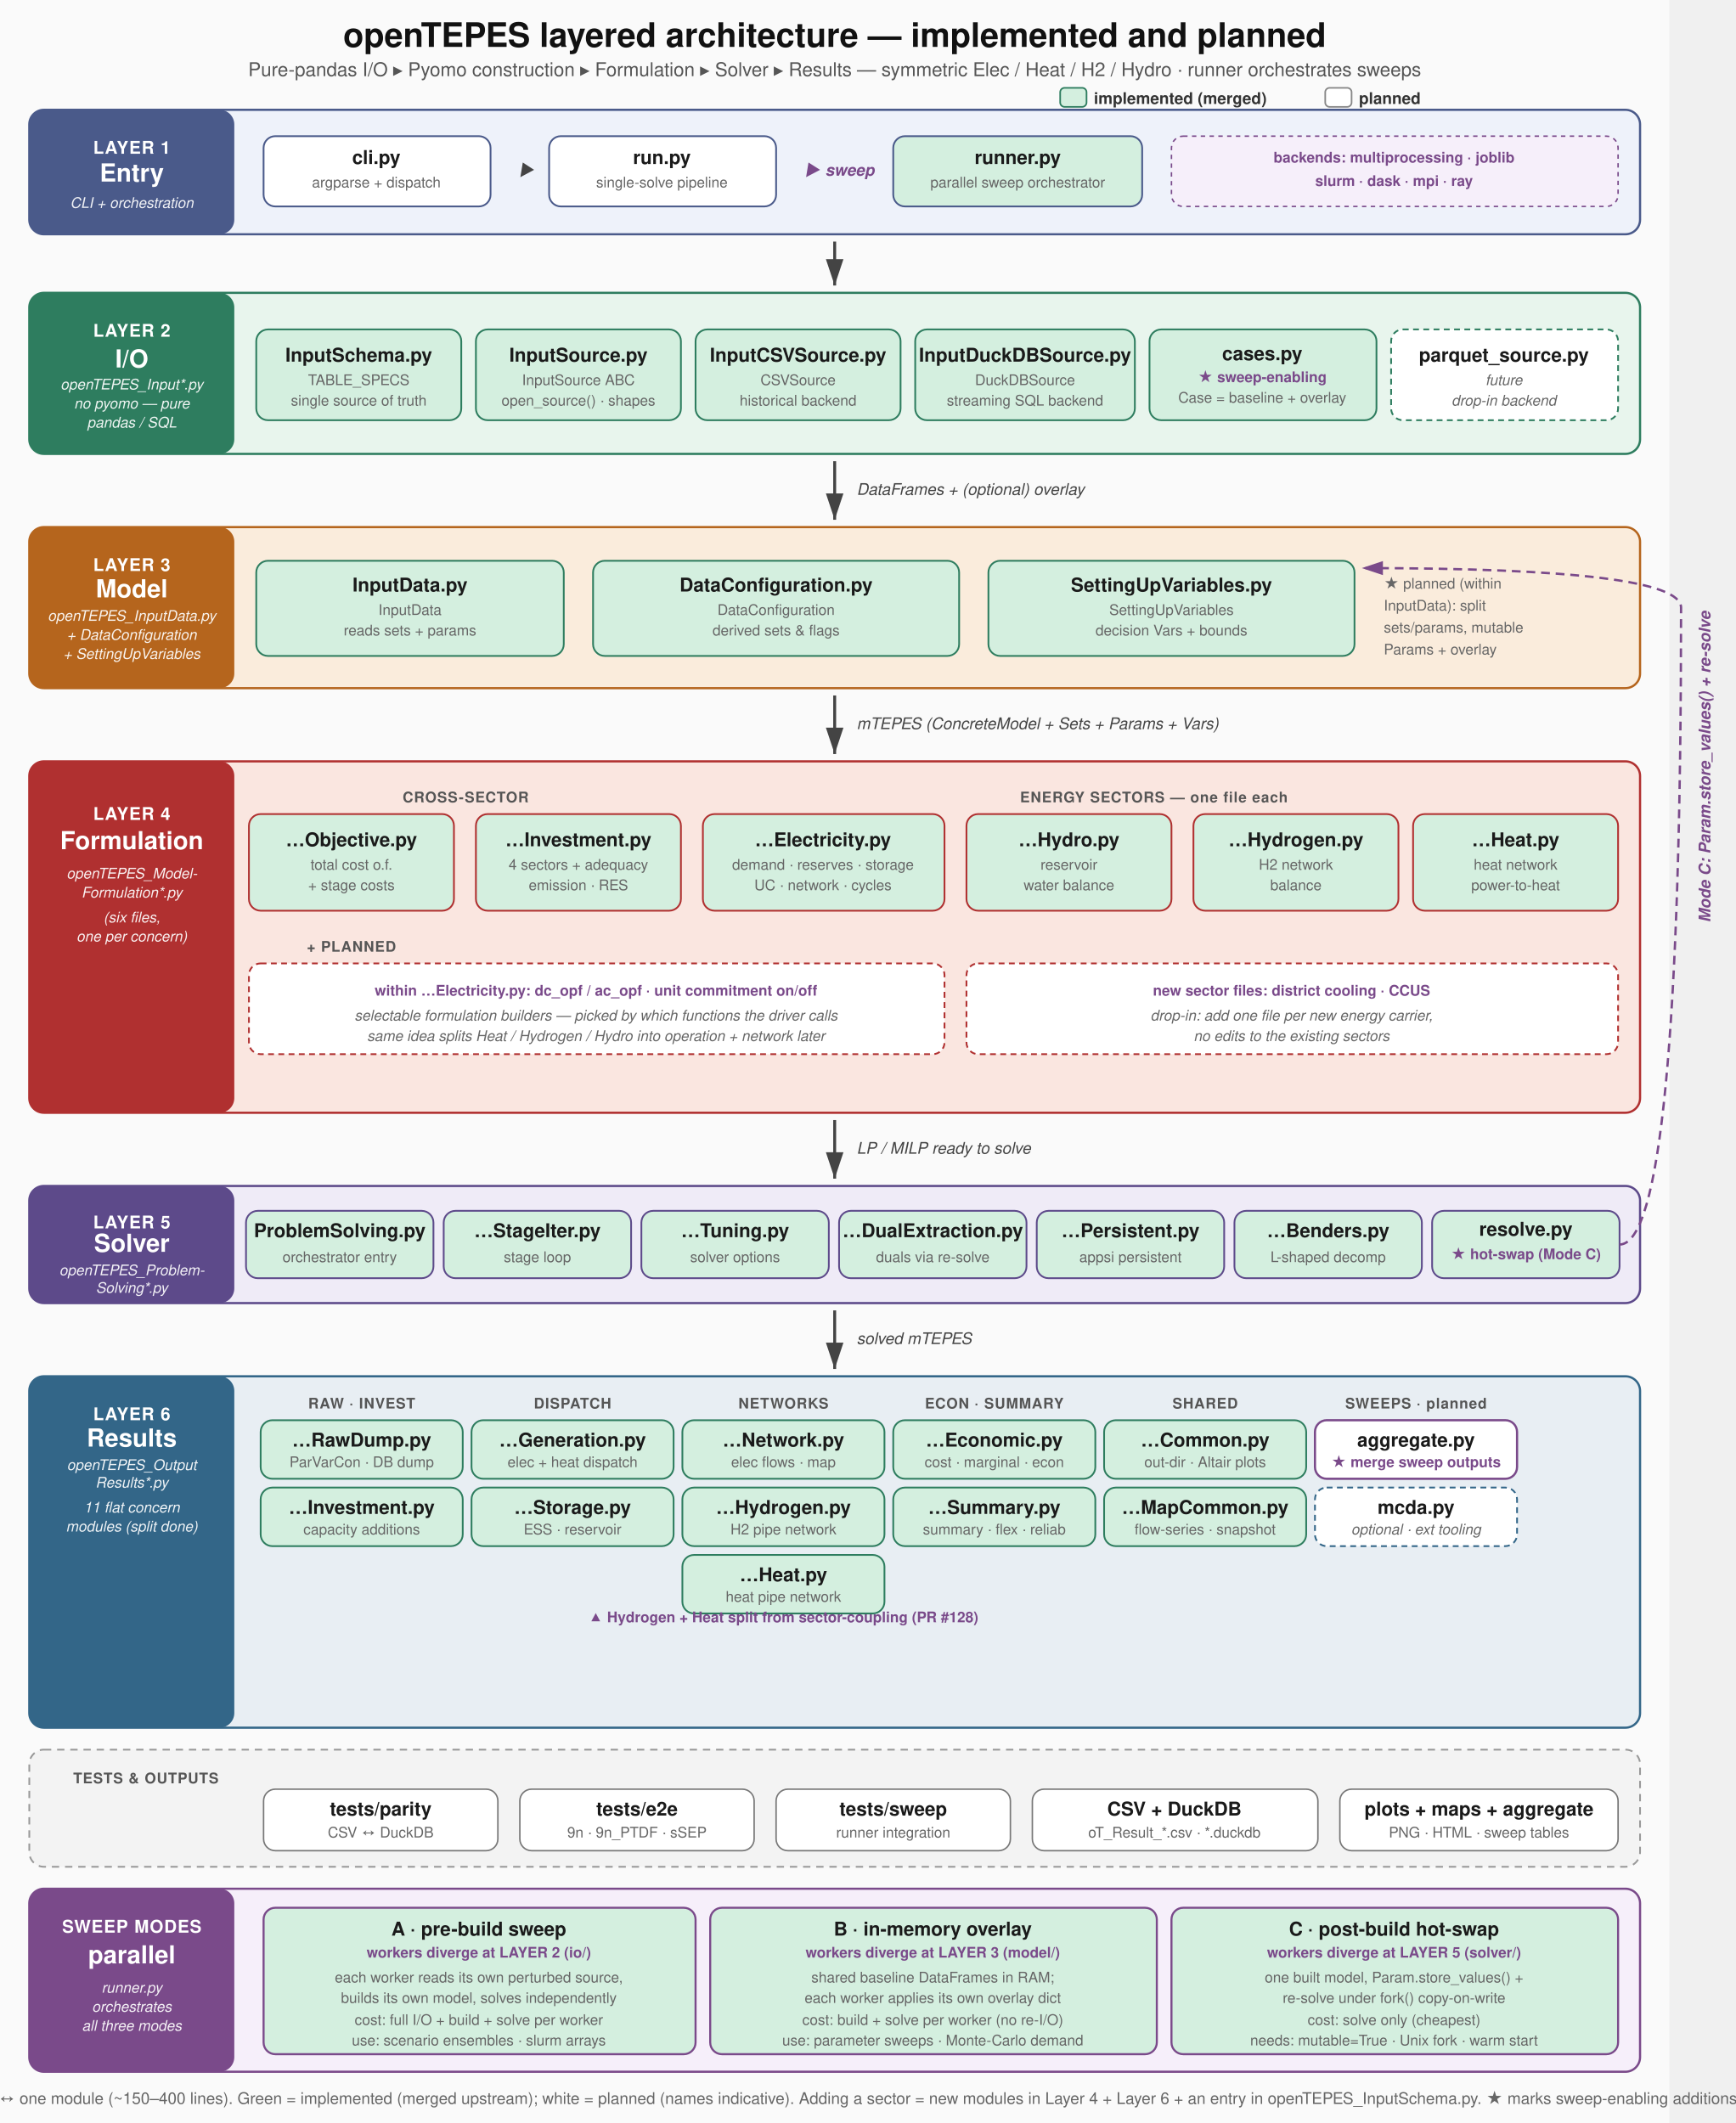
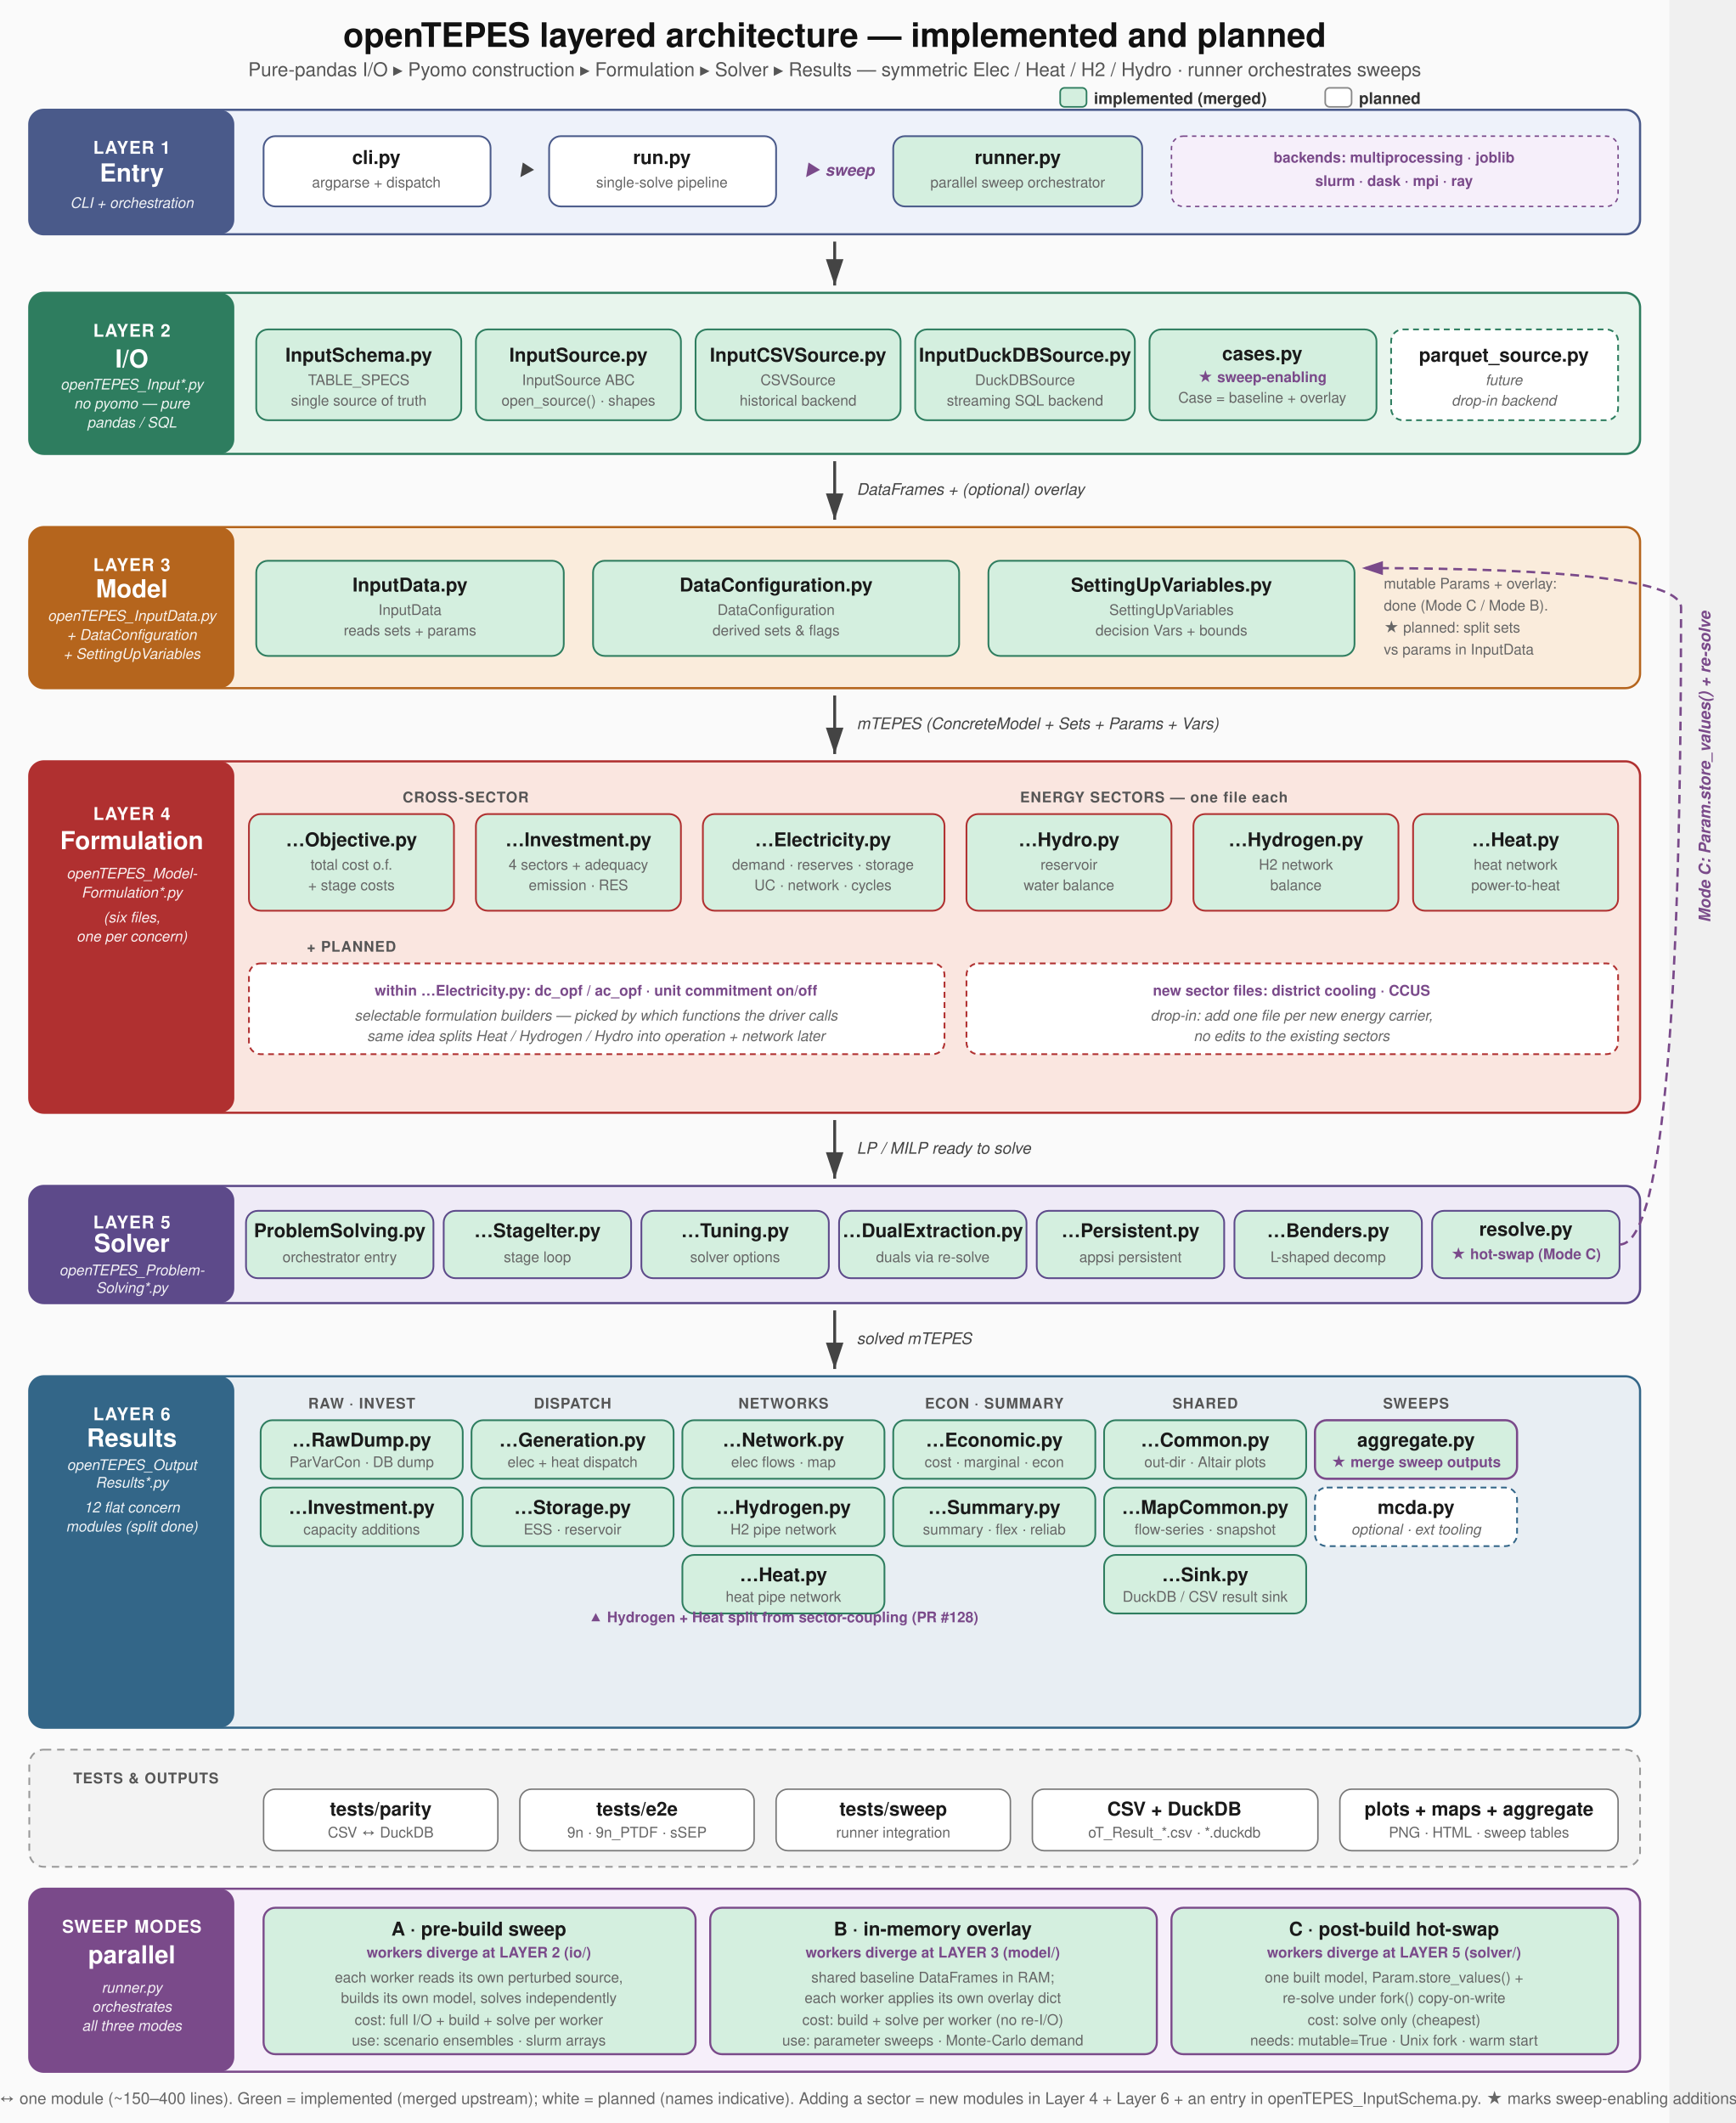
<svg xmlns="http://www.w3.org/2000/svg" viewBox="0 0 1185 1450" font-family="-apple-system,BlinkMacSystemFont,'Segoe UI',Helvetica,Arial,sans-serif">
  <defs>
    <marker id="arrow" markerWidth="10" markerHeight="10" refX="9" refY="3" orient="auto" markerUnits="strokeWidth">
      <path d="M0,0 L0,6 L9,3 z" fill="#444" />
    </marker>
    <marker id="arrowP" markerWidth="10" markerHeight="10" refX="9" refY="3" orient="auto" markerUnits="strokeWidth">
      <path d="M0,0 L0,6 L9,3 z" fill="#7a4a8a" />
    </marker>
    <style>
      .title       { font-size: 23px; font-weight: 800; fill: #111; }
      .subtitle    { font-size: 13px; fill: #555; }
      .layer-tag   { font-size: 12px; font-weight: 700; fill: #fff; letter-spacing: 0.5px; }
      .layer-name  { font-size: 17px; font-weight: 800; fill: #fff; }
      .layer-note  { font-size: 10px; fill: #fff; opacity: 0.92; font-style: italic; }
      .mod         { font-size: 13px; font-weight: 700; fill: #1a1a1a; }
      .mod-sub     { font-size: 10px; fill: #666; }
      .mod-flag    { font-size: 10px; font-weight: 700; fill: #7a4a8a; }
      .sector-tag  { font-size: 10px; font-weight: 700; fill: #555; letter-spacing: 0.5px; }
      .arrow-lbl   { font-size: 11px; fill: #444; font-style: italic; }
      .arrow-lblP  { font-size: 11px; fill: #7a4a8a; font-style: italic; font-weight: 700; }
      .footer      { font-size: 11px; fill: #666; }
      .legend      { font-size: 11px; font-weight: 700; fill: #333; }
    </style>
  </defs>
  <rect width="1140" height="1450" fill="#fafafa" />
  <text x="570" y="32" text-anchor="middle" class="title">openTEPES layered architecture — implemented and planned</text>
  <text x="570" y="52" text-anchor="middle" class="subtitle">Pure-pandas I/O  ▸  Pyomo construction  ▸  Formulation  ▸  Solver  ▸  Results — symmetric Elec / Heat / H2 / Hydro · runner orchestrates sweeps</text>
  <rect x="724" y="60" width="18" height="13" rx="3" fill="#d4efdf" stroke="#2e7d5f" stroke-width="1.1" />
  <text x="747" y="71" class="legend">implemented (merged)</text>
  <rect x="905" y="60" width="18" height="13" rx="3" fill="#fff" stroke="#888" stroke-width="1.1" />
  <text x="928" y="71" class="legend">planned</text>
  <g>
    <rect x="20" y="75" width="1100" height="85" rx="10" fill="#eef2fa" stroke="#4a5a8a" stroke-width="1.5" />
    <rect x="20" y="75" width="140" height="85" rx="10" fill="#4a5a8a" />
    <text x="90" y="105" text-anchor="middle" class="layer-tag">LAYER 1</text>
    <text x="90" y="124" text-anchor="middle" class="layer-name">Entry</text>
    <text x="90" y="142" text-anchor="middle" class="layer-note">CLI + orchestration</text>
    <rect x="180" y="93" width="155" height="48" rx="8" fill="#fff" stroke="#4a5a8a" stroke-width="1.2" />
    <text x="257" y="112" text-anchor="middle" class="mod">cli.py</text>
    <text x="257" y="128" text-anchor="middle" class="mod-sub">argparse + dispatch</text>
    <text x="355" y="120" class="arrow-lbl">▶</text>
    <rect x="375" y="93" width="155" height="48" rx="8" fill="#fff" stroke="#4a5a8a" stroke-width="1.2" />
    <text x="452" y="112" text-anchor="middle" class="mod">run.py</text>
    <text x="452" y="128" text-anchor="middle" class="mod-sub">single-solve pipeline</text>
    <text x="550" y="120" class="arrow-lblP">▶ sweep</text>
    <rect x="610" y="93" width="170" height="48" rx="8" fill="#d4efdf" stroke="#4a5a8a" stroke-width="1.2" />
    <text x="695" y="112" text-anchor="middle" class="mod">runner.py</text>
    <text x="695" y="128" text-anchor="middle" class="mod-sub">parallel sweep orchestrator</text>
    <rect x="800" y="93" width="305" height="48" rx="8" fill="#f6effa" stroke="#7a4a8a" stroke-width="1.0" stroke-dasharray="3 3" />
    <text x="952" y="111" text-anchor="middle" class="mod-flag">backends: multiprocessing · joblib</text>
    <text x="952" y="127" text-anchor="middle" class="mod-flag">slurm · dask · mpi · ray</text>
  </g>
  <line x1="570" y1="165" x2="570" y2="195" stroke="#444" stroke-width="2" marker-end="url(#arrow)" />
  <g>
    <rect x="20" y="200" width="1100" height="110" rx="10" fill="#e8f5ed" stroke="#2e7d5f" stroke-width="1.5" />
    <rect x="20" y="200" width="140" height="110" rx="10" fill="#2e7d5f" />
    <text x="90" y="230" text-anchor="middle" class="layer-tag">LAYER 2</text>
    <text x="90" y="251" text-anchor="middle" class="layer-name">I/O</text>
    <text x="90" y="266" text-anchor="middle" class="layer-note">openTEPES_Input*.py</text>
    <text x="90" y="279" text-anchor="middle" class="layer-note">no pyomo — pure</text>
    <text x="90" y="292" text-anchor="middle" class="layer-note">pandas / SQL</text>
    <rect x="175" y="225" width="140" height="62" rx="8" fill="#d4efdf" stroke="#2e7d5f" stroke-width="1.2" />
    <text x="245" y="247" text-anchor="middle" class="mod">InputSchema.py</text>
    <text x="245" y="263" text-anchor="middle" class="mod-sub">TABLE_SPECS</text>
    <text x="245" y="277" text-anchor="middle" class="mod-sub">single source of truth</text>
    <rect x="325" y="225" width="140" height="62" rx="8" fill="#d4efdf" stroke="#2e7d5f" stroke-width="1.2" />
    <text x="395" y="247" text-anchor="middle" class="mod">InputSource.py</text>
    <text x="395" y="263" text-anchor="middle" class="mod-sub">InputSource ABC</text>
    <text x="395" y="277" text-anchor="middle" class="mod-sub">open_source() · shapes</text>
    <rect x="475" y="225" width="140" height="62" rx="8" fill="#d4efdf" stroke="#2e7d5f" stroke-width="1.2" />
    <text x="545" y="247" text-anchor="middle" class="mod">InputCSVSource.py</text>
    <text x="545" y="263" text-anchor="middle" class="mod-sub">CSVSource</text>
    <text x="545" y="277" text-anchor="middle" class="mod-sub">historical backend</text>
    <rect x="625" y="225" width="150" height="62" rx="8" fill="#d4efdf" stroke="#2e7d5f" stroke-width="1.2" />
    <text x="700" y="247" text-anchor="middle" class="mod">InputDuckDBSource.py</text>
    <text x="700" y="263" text-anchor="middle" class="mod-sub">DuckDBSource</text>
    <text x="700" y="277" text-anchor="middle" class="mod-sub">streaming SQL backend</text>
    <rect x="785" y="225" width="155" height="62" rx="8" fill="#d4efdf" stroke="#2e7d5f" stroke-width="1.2" />
    <text x="862" y="246" text-anchor="middle" class="mod">cases.py</text>
    <text x="862" y="261" text-anchor="middle" class="mod-flag">★ sweep-enabling</text>
    <text x="862" y="275" text-anchor="middle" class="mod-sub">Case = baseline + overlay</text>
    <rect x="950" y="225" width="155" height="62" rx="8" fill="#fff" stroke="#2e7d5f" stroke-width="1.2" stroke-dasharray="4 3" />
    <text x="1027" y="247" text-anchor="middle" class="mod">parquet_source.py</text>
    <text x="1027" y="263" text-anchor="middle" class="mod-sub" font-style="italic">future</text>
    <text x="1027" y="277" text-anchor="middle" class="mod-sub" font-style="italic">drop-in backend</text>
  </g>
  <line x1="570" y1="315" x2="570" y2="355" stroke="#444" stroke-width="2" marker-end="url(#arrow)" />
  <text x="585" y="338" class="arrow-lbl">DataFrames + (optional) overlay</text>
  <g>
    <rect x="20" y="360" width="1100" height="110" rx="10" fill="#faecdc" stroke="#b5651d" stroke-width="1.5" />
    <rect x="20" y="360" width="140" height="110" rx="10" fill="#b5651d" />
    <text x="90" y="390" text-anchor="middle" class="layer-tag">LAYER 3</text>
    <text x="90" y="408" text-anchor="middle" class="layer-name">Model</text>
    <text x="90" y="424" text-anchor="middle" class="layer-note">openTEPES_InputData.py</text>
    <text x="90" y="437" text-anchor="middle" class="layer-note">+ DataConfiguration</text>
    <text x="90" y="450" text-anchor="middle" class="layer-note">+ SettingUpVariables</text>
    <rect x="175" y="383" width="210" height="65" rx="8" fill="#d4efdf" stroke="#2e7d5f" stroke-width="1.2" />
    <text x="280" y="404" text-anchor="middle" class="mod">InputData.py</text>
    <text x="280" y="420" text-anchor="middle" class="mod-sub">InputData</text>
    <text x="280" y="434" text-anchor="middle" class="mod-sub">reads sets + params</text>
    <rect x="405" y="383" width="250" height="65" rx="8" fill="#d4efdf" stroke="#2e7d5f" stroke-width="1.2" />
    <text x="530" y="404" text-anchor="middle" class="mod">DataConfiguration.py</text>
    <text x="530" y="420" text-anchor="middle" class="mod-sub">DataConfiguration</text>
    <text x="530" y="434" text-anchor="middle" class="mod-sub">derived sets &amp; flags</text>
    <rect x="675" y="383" width="250" height="65" rx="8" fill="#d4efdf" stroke="#2e7d5f" stroke-width="1.2" />
    <text x="800" y="404" text-anchor="middle" class="mod">SettingUpVariables.py</text>
    <text x="800" y="420" text-anchor="middle" class="mod-sub">SettingUpVariables</text>
    <text x="800" y="434" text-anchor="middle" class="mod-sub">decision Vars + bounds</text>
-     <text x="945" y="402" class="mod-sub">★ planned (within</text>
-     <text x="945" y="417" class="mod-sub">InputData): split</text>
-     <text x="945" y="432" class="mod-sub">sets/params, mutable</text>
-     <text x="945" y="447" class="mod-sub">Params + overlay</text>
+     <text x="945" y="402" class="mod-sub">mutable Params + overlay:</text>
+     <text x="945" y="417" class="mod-sub">done (Mode C / Mode B).</text>
+     <text x="945" y="432" class="mod-sub">★ planned: split sets</text>
+     <text x="945" y="447" class="mod-sub">vs params in InputData</text>
  </g>
  <line x1="570" y1="475" x2="570" y2="515" stroke="#444" stroke-width="2" marker-end="url(#arrow)" />
  <text x="585" y="498" class="arrow-lbl">mTEPES (ConcreteModel + Sets + Params + Vars)</text>
  <g>
    <rect x="20" y="520" width="1100" height="240" rx="10" fill="#fae6e0" stroke="#b03030" stroke-width="1.5" />
    <rect x="20" y="520" width="140" height="240" rx="10" fill="#b03030" />
    <text x="90" y="560" text-anchor="middle" class="layer-tag">LAYER 4</text>
    <text x="90" y="580" text-anchor="middle" class="layer-name">Formulation</text>
    <text x="90" y="600" text-anchor="middle" class="layer-note">openTEPES_Model-</text>
    <text x="90" y="613" text-anchor="middle" class="layer-note">Formulation*.py</text>
    <text x="90" y="630" text-anchor="middle" class="layer-note">(six files,</text>
    <text x="90" y="643" text-anchor="middle" class="layer-note">one per concern)</text>
    <text x="318" y="548" text-anchor="middle" class="sector-tag">CROSS-SECTOR</text>
    <rect x="170" y="556" width="140" height="66" rx="8" fill="#d4efdf" stroke="#b03030" stroke-width="1.2" />
    <text x="240" y="578" text-anchor="middle" class="mod">…Objective.py</text>
    <text x="240" y="594" text-anchor="middle" class="mod-sub">total cost o.f.</text>
    <text x="240" y="608" text-anchor="middle" class="mod-sub">+ stage costs</text>
    <rect x="325" y="556" width="140" height="66" rx="8" fill="#d4efdf" stroke="#b03030" stroke-width="1.2" />
    <text x="395" y="578" text-anchor="middle" class="mod">…Investment.py</text>
    <text x="395" y="594" text-anchor="middle" class="mod-sub">4 sectors + adequacy</text>
    <text x="395" y="608" text-anchor="middle" class="mod-sub">emission · RES</text>
    <text x="788" y="548" text-anchor="middle" class="sector-tag">ENERGY SECTORS  —  one file each</text>
    <rect x="480" y="556" width="165" height="66" rx="8" fill="#d4efdf" stroke="#b03030" stroke-width="1.2" />
    <text x="562" y="578" text-anchor="middle" class="mod">…Electricity.py</text>
    <text x="562" y="594" text-anchor="middle" class="mod-sub">demand · reserves · storage</text>
    <text x="562" y="608" text-anchor="middle" class="mod-sub">UC · network · cycles</text>
    <rect x="660" y="556" width="140" height="66" rx="8" fill="#d4efdf" stroke="#b03030" stroke-width="1.2" />
    <text x="730" y="578" text-anchor="middle" class="mod">…Hydro.py</text>
    <text x="730" y="594" text-anchor="middle" class="mod-sub">reservoir</text>
    <text x="730" y="608" text-anchor="middle" class="mod-sub">water balance</text>
    <rect x="815" y="556" width="140" height="66" rx="8" fill="#d4efdf" stroke="#b03030" stroke-width="1.2" />
    <text x="885" y="578" text-anchor="middle" class="mod">…Hydrogen.py</text>
    <text x="885" y="594" text-anchor="middle" class="mod-sub">H2 network</text>
    <text x="885" y="608" text-anchor="middle" class="mod-sub">balance</text>
    <rect x="965" y="556" width="140" height="66" rx="8" fill="#d4efdf" stroke="#b03030" stroke-width="1.2" />
    <text x="1035" y="578" text-anchor="middle" class="mod">…Heat.py</text>
    <text x="1035" y="594" text-anchor="middle" class="mod-sub">heat network</text>
    <text x="1035" y="608" text-anchor="middle" class="mod-sub">power-to-heat</text>
    <text x="240" y="650" text-anchor="middle" class="sector-tag">+ PLANNED</text>
    <rect x="170" y="658" width="475" height="62" rx="8" fill="#fff" stroke="#b03030" stroke-width="1.2" stroke-dasharray="4 3" />
    <text x="407" y="680" text-anchor="middle" class="mod-flag">within …Electricity.py:  dc_opf / ac_opf  ·  unit commitment on/off</text>
    <text x="407" y="697" text-anchor="middle" class="mod-sub" font-style="italic">selectable formulation builders — picked by which functions the driver calls</text>
    <text x="407" y="711" text-anchor="middle" class="mod-sub" font-style="italic">same idea splits Heat / Hydrogen / Hydro into operation + network later</text>
    <rect x="660" y="658" width="445" height="62" rx="8" fill="#fff" stroke="#b03030" stroke-width="1.2" stroke-dasharray="4 3" />
    <text x="882" y="680" text-anchor="middle" class="mod-flag">new sector files:  district cooling  ·  CCUS</text>
    <text x="882" y="697" text-anchor="middle" class="mod-sub" font-style="italic">drop-in: add one file per new energy carrier,</text>
    <text x="882" y="711" text-anchor="middle" class="mod-sub" font-style="italic">no edits to the existing sectors</text>
  </g>
  <line x1="570" y1="765" x2="570" y2="805" stroke="#444" stroke-width="2" marker-end="url(#arrow)" />
  <text x="585" y="788" class="arrow-lbl">LP / MILP ready to solve</text>
  <g>
    <rect x="20" y="810" width="1100" height="80" rx="10" fill="#efebf7" stroke="#5d4a8a" stroke-width="1.5" />
    <rect x="20" y="810" width="140" height="80" rx="10" fill="#5d4a8a" />
    <text x="90" y="839" text-anchor="middle" class="layer-tag">LAYER 5</text>
    <text x="90" y="855" text-anchor="middle" class="layer-name">Solver</text>
    <text x="90" y="871" text-anchor="middle" class="layer-note">openTEPES_Problem-</text>
    <text x="90" y="883" text-anchor="middle" class="layer-note">Solving*.py</text>
    <rect x="168" y="827" width="128" height="46" rx="8" fill="#d4efdf" stroke="#5d4a8a" stroke-width="1.2" />
    <text x="232" y="845" text-anchor="middle" class="mod">ProblemSolving.py</text>
    <text x="232" y="862" text-anchor="middle" class="mod-sub">orchestrator entry</text>
    <rect x="303" y="827" width="128" height="46" rx="8" fill="#d4efdf" stroke="#5d4a8a" stroke-width="1.2" />
    <text x="367" y="845" text-anchor="middle" class="mod">…StageIter.py</text>
    <text x="367" y="862" text-anchor="middle" class="mod-sub">stage loop</text>
    <rect x="438" y="827" width="128" height="46" rx="8" fill="#d4efdf" stroke="#5d4a8a" stroke-width="1.2" />
    <text x="502" y="845" text-anchor="middle" class="mod">…Tuning.py</text>
    <text x="502" y="862" text-anchor="middle" class="mod-sub">solver options</text>
    <rect x="573" y="827" width="128" height="46" rx="8" fill="#d4efdf" stroke="#5d4a8a" stroke-width="1.2" />
    <text x="637" y="845" text-anchor="middle" class="mod">…DualExtraction.py</text>
    <text x="637" y="862" text-anchor="middle" class="mod-sub">duals via re-solve</text>
    <rect x="708" y="827" width="128" height="46" rx="8" fill="#d4efdf" stroke="#5d4a8a" stroke-width="1.2" />
    <text x="772" y="845" text-anchor="middle" class="mod">…Persistent.py</text>
    <text x="772" y="862" text-anchor="middle" class="mod-sub">appsi persistent</text>
    <rect x="843" y="827" width="128" height="46" rx="8" fill="#d4efdf" stroke="#5d4a8a" stroke-width="1.2" />
    <text x="907" y="845" text-anchor="middle" class="mod">…Benders.py</text>
    <text x="907" y="862" text-anchor="middle" class="mod-sub">L-shaped decomp</text>
    <rect x="978" y="827" width="128" height="46" rx="8" fill="#d4efdf" stroke="#5d4a8a" stroke-width="1.2" />
    <text x="1042" y="844" text-anchor="middle" class="mod">resolve.py</text>
    <text x="1042" y="860" text-anchor="middle" class="mod-flag">★ hot-swap (Mode C)</text>
  </g>
  <path d="M 1106 850 Q 1148 850 1148 415 Q 1148 388 930 388" stroke="#7a4a8a" stroke-width="1.6" fill="none" stroke-dasharray="6 4" marker-end="url(#arrowP)" />
  <text x="1168" y="630" class="arrow-lblP" transform="rotate(-90, 1168, 630)">Mode C: Param.store_values() + re-solve</text>
  <line x1="570" y1="895" x2="570" y2="935" stroke="#444" stroke-width="2" marker-end="url(#arrow)" />
  <text x="585" y="918" class="arrow-lbl">solved mTEPES</text>
  <g>
    <rect x="20" y="940" width="1100" height="240" rx="10" fill="#e8eef3" stroke="#336688" stroke-width="1.5" />
    <rect x="20" y="940" width="140" height="240" rx="10" fill="#336688" />
    <text x="90" y="970" text-anchor="middle" class="layer-tag">LAYER 6</text>
    <text x="90" y="988" text-anchor="middle" class="layer-name">Results</text>
    <text x="90" y="1004" text-anchor="middle" class="layer-note">openTEPES_Output</text>
    <text x="90" y="1016" text-anchor="middle" class="layer-note">Results*.py</text>
-     <text x="90" y="1033" text-anchor="middle" class="layer-note">11 flat concern</text>
+     <text x="90" y="1033" text-anchor="middle" class="layer-note">12 flat concern</text>
    <text x="90" y="1046" text-anchor="middle" class="layer-note">modules (split done)</text>
    <text x="247" y="962" text-anchor="middle" class="sector-tag">RAW · INVEST</text>
    <text x="391" y="962" text-anchor="middle" class="sector-tag">DISPATCH</text>
    <text x="535" y="962" text-anchor="middle" class="sector-tag">NETWORKS</text>
    <text x="679" y="962" text-anchor="middle" class="sector-tag">ECON · SUMMARY</text>
    <text x="823" y="962" text-anchor="middle" class="sector-tag">SHARED</text>
-     <text x="967" y="962" text-anchor="middle" class="sector-tag">SWEEPS · planned</text>
+     <text x="967" y="962" text-anchor="middle" class="sector-tag">SWEEPS</text>
    <rect x="178" y="970" width="138" height="40" rx="8" fill="#d4efdf" stroke="#2e7d5f" stroke-width="1.2" />
    <text x="247" y="988" text-anchor="middle" class="mod">…RawDump.py</text>
    <text x="247" y="1002" text-anchor="middle" class="mod-sub">ParVarCon · DB dump</text>
    <rect x="178" y="1016" width="138" height="40" rx="8" fill="#d4efdf" stroke="#2e7d5f" stroke-width="1.2" />
    <text x="247" y="1034" text-anchor="middle" class="mod">…Investment.py</text>
    <text x="247" y="1048" text-anchor="middle" class="mod-sub">capacity additions</text>
    <rect x="322" y="970" width="138" height="40" rx="8" fill="#d4efdf" stroke="#2e7d5f" stroke-width="1.2" />
    <text x="391" y="988" text-anchor="middle" class="mod">…Generation.py</text>
    <text x="391" y="1002" text-anchor="middle" class="mod-sub">elec + heat dispatch</text>
    <rect x="322" y="1016" width="138" height="40" rx="8" fill="#d4efdf" stroke="#2e7d5f" stroke-width="1.2" />
    <text x="391" y="1034" text-anchor="middle" class="mod">…Storage.py</text>
    <text x="391" y="1048" text-anchor="middle" class="mod-sub">ESS · reservoir</text>
    <rect x="466" y="970" width="138" height="40" rx="8" fill="#d4efdf" stroke="#2e7d5f" stroke-width="1.2" />
    <text x="535" y="988" text-anchor="middle" class="mod">…Network.py</text>
    <text x="535" y="1002" text-anchor="middle" class="mod-sub">elec flows · map</text>
    <rect x="466" y="1016" width="138" height="40" rx="8" fill="#d4efdf" stroke="#2e7d5f" stroke-width="1.2" />
    <text x="535" y="1034" text-anchor="middle" class="mod">…Hydrogen.py</text>
    <text x="535" y="1048" text-anchor="middle" class="mod-sub">H2 pipe network</text>
    <rect x="466" y="1062" width="138" height="40" rx="8" fill="#d4efdf" stroke="#2e7d5f" stroke-width="1.2" />
    <text x="535" y="1080" text-anchor="middle" class="mod">…Heat.py</text>
    <text x="535" y="1094" text-anchor="middle" class="mod-sub">heat pipe network</text>
    <rect x="610" y="970" width="138" height="40" rx="8" fill="#d4efdf" stroke="#2e7d5f" stroke-width="1.2" />
    <text x="679" y="988" text-anchor="middle" class="mod">…Economic.py</text>
    <text x="679" y="1002" text-anchor="middle" class="mod-sub">cost · marginal · econ</text>
    <rect x="610" y="1016" width="138" height="40" rx="8" fill="#d4efdf" stroke="#2e7d5f" stroke-width="1.2" />
    <text x="679" y="1034" text-anchor="middle" class="mod">…Summary.py</text>
    <text x="679" y="1048" text-anchor="middle" class="mod-sub">summary · flex · reliab</text>
    <rect x="754" y="970" width="138" height="40" rx="8" fill="#d4efdf" stroke="#2e7d5f" stroke-width="1.2" />
    <text x="823" y="988" text-anchor="middle" class="mod">…Common.py</text>
    <text x="823" y="1002" text-anchor="middle" class="mod-sub">out-dir · Altair plots</text>
    <rect x="754" y="1016" width="138" height="40" rx="8" fill="#d4efdf" stroke="#2e7d5f" stroke-width="1.2" />
    <text x="823" y="1034" text-anchor="middle" class="mod">…MapCommon.py</text>
    <text x="823" y="1048" text-anchor="middle" class="mod-sub">flow-series · snapshot</text>
+     <rect x="754" y="1062" width="138" height="40" rx="8" fill="#d4efdf" stroke="#2e7d5f" stroke-width="1.2" />
+     <text x="823" y="1080" text-anchor="middle" class="mod">…Sink.py</text>
+     <text x="823" y="1094" text-anchor="middle" class="mod-sub">DuckDB / CSV result sink</text>
    <text x="535" y="1108" text-anchor="middle" class="mod-flag">▲ Hydrogen + Heat split from sector-coupling (PR #128)</text>
-     <rect x="898" y="970" width="138" height="40" rx="8" fill="#fff" stroke="#7a4a8a" stroke-width="1.5" />
+     <rect x="898" y="970" width="138" height="40" rx="8" fill="#d4efdf" stroke="#7a4a8a" stroke-width="1.5" />
    <text x="967" y="988" text-anchor="middle" class="mod">aggregate.py</text>
    <text x="967" y="1002" text-anchor="middle" class="mod-flag">★ merge sweep outputs</text>
    <rect x="898" y="1016" width="138" height="40" rx="8" fill="#fff" stroke="#336688" stroke-width="1.2" stroke-dasharray="4 3" />
    <text x="967" y="1034" text-anchor="middle" class="mod">mcda.py</text>
    <text x="967" y="1048" text-anchor="middle" class="mod-sub" font-style="italic">optional · ext tooling</text>
  </g>
  <g>
    <rect x="20" y="1195" width="1100" height="80" rx="10" fill="#f3f3f3" stroke="#999" stroke-width="1.2" stroke-dasharray="5 4" />
    <text x="50" y="1218" class="sector-tag">TESTS &amp; OUTPUTS</text>
    <rect x="180" y="1222" width="160" height="42" rx="8" fill="#fff" stroke="#777" stroke-width="1.0" />
    <text x="260" y="1240" text-anchor="middle" class="mod">tests/parity</text>
    <text x="260" y="1255" text-anchor="middle" class="mod-sub">CSV ↔ DuckDB</text>
    <rect x="355" y="1222" width="160" height="42" rx="8" fill="#fff" stroke="#777" stroke-width="1.0" />
    <text x="435" y="1240" text-anchor="middle" class="mod">tests/e2e</text>
    <text x="435" y="1255" text-anchor="middle" class="mod-sub">9n · 9n_PTDF · sSEP</text>
    <rect x="530" y="1222" width="160" height="42" rx="8" fill="#fff" stroke="#777" stroke-width="1.0" />
    <text x="610" y="1240" text-anchor="middle" class="mod">tests/sweep</text>
    <text x="610" y="1255" text-anchor="middle" class="mod-sub">runner integration</text>
    <rect x="705" y="1222" width="195" height="42" rx="8" fill="#fff" stroke="#777" stroke-width="1.0" />
    <text x="802" y="1240" text-anchor="middle" class="mod">CSV + DuckDB</text>
    <text x="802" y="1255" text-anchor="middle" class="mod-sub">oT_Result_*.csv · *.duckdb</text>
    <rect x="915" y="1222" width="190" height="42" rx="8" fill="#fff" stroke="#777" stroke-width="1.0" />
    <text x="1010" y="1240" text-anchor="middle" class="mod">plots + maps + aggregate</text>
    <text x="1010" y="1255" text-anchor="middle" class="mod-sub">PNG · HTML · sweep tables</text>
  </g>
  <g>
    <rect x="20" y="1290" width="1100" height="125" rx="10" fill="#f6effa" stroke="#7a4a8a" stroke-width="1.5" />
    <rect x="20" y="1290" width="140" height="125" rx="10" fill="#7a4a8a" />
    <text x="90" y="1320" text-anchor="middle" class="layer-tag">SWEEP MODES</text>
    <text x="90" y="1341" text-anchor="middle" class="layer-name">parallel</text>
    <text x="90" y="1361" text-anchor="middle" class="layer-note">runner.py</text>
    <text x="90" y="1374" text-anchor="middle" class="layer-note">orchestrates</text>
    <text x="90" y="1387" text-anchor="middle" class="layer-note">all three modes</text>
    <rect x="180" y="1303" width="295" height="100" rx="8" fill="#d4efdf" stroke="#7a4a8a" stroke-width="1.4" />
    <text x="327" y="1322" text-anchor="middle" class="mod">A · pre-build sweep</text>
    <text x="327" y="1337" text-anchor="middle" class="mod-flag">workers diverge at LAYER 2 (io/)</text>
    <text x="327" y="1354" text-anchor="middle" class="mod-sub">each worker reads its own perturbed source,</text>
    <text x="327" y="1368" text-anchor="middle" class="mod-sub">builds its own model, solves independently</text>
    <text x="327" y="1383" text-anchor="middle" class="mod-sub">cost: full I/O + build + solve per worker</text>
    <text x="327" y="1397" text-anchor="middle" class="mod-sub">use: scenario ensembles · slurm arrays</text>
    <rect x="485" y="1303" width="305" height="100" rx="8" fill="#d4efdf" stroke="#7a4a8a" stroke-width="1.4" />
    <text x="637" y="1322" text-anchor="middle" class="mod">B · in-memory overlay</text>
    <text x="637" y="1337" text-anchor="middle" class="mod-flag">workers diverge at LAYER 3 (model/)</text>
    <text x="637" y="1354" text-anchor="middle" class="mod-sub">shared baseline DataFrames in RAM;</text>
    <text x="637" y="1368" text-anchor="middle" class="mod-sub">each worker applies its own overlay dict</text>
    <text x="637" y="1383" text-anchor="middle" class="mod-sub">cost: build + solve per worker (no re-I/O)</text>
    <text x="637" y="1397" text-anchor="middle" class="mod-sub">use: parameter sweeps · Monte-Carlo demand</text>
    <rect x="800" y="1303" width="305" height="100" rx="8" fill="#d4efdf" stroke="#7a4a8a" stroke-width="1.4" />
    <text x="952" y="1322" text-anchor="middle" class="mod">C · post-build hot-swap</text>
    <text x="952" y="1337" text-anchor="middle" class="mod-flag">workers diverge at LAYER 5 (solver/)</text>
    <text x="952" y="1354" text-anchor="middle" class="mod-sub">one built model, Param.store_values() +</text>
    <text x="952" y="1368" text-anchor="middle" class="mod-sub">re-solve under fork() copy-on-write</text>
    <text x="952" y="1383" text-anchor="middle" class="mod-sub">cost: solve only (cheapest)</text>
    <text x="952" y="1397" text-anchor="middle" class="mod-sub">needs: mutable=True · Unix fork · warm start</text>
  </g>
  <text x="570" y="1437" text-anchor="middle" class="footer">
    Each box ↔ one module (~150–400 lines). Green = implemented (merged upstream); white = planned (names indicative). Adding a sector = new modules in Layer 4 + Layer 6 + an entry in openTEPES_InputSchema.py. ★ marks sweep-enabling additions.
  </text>
</svg>
